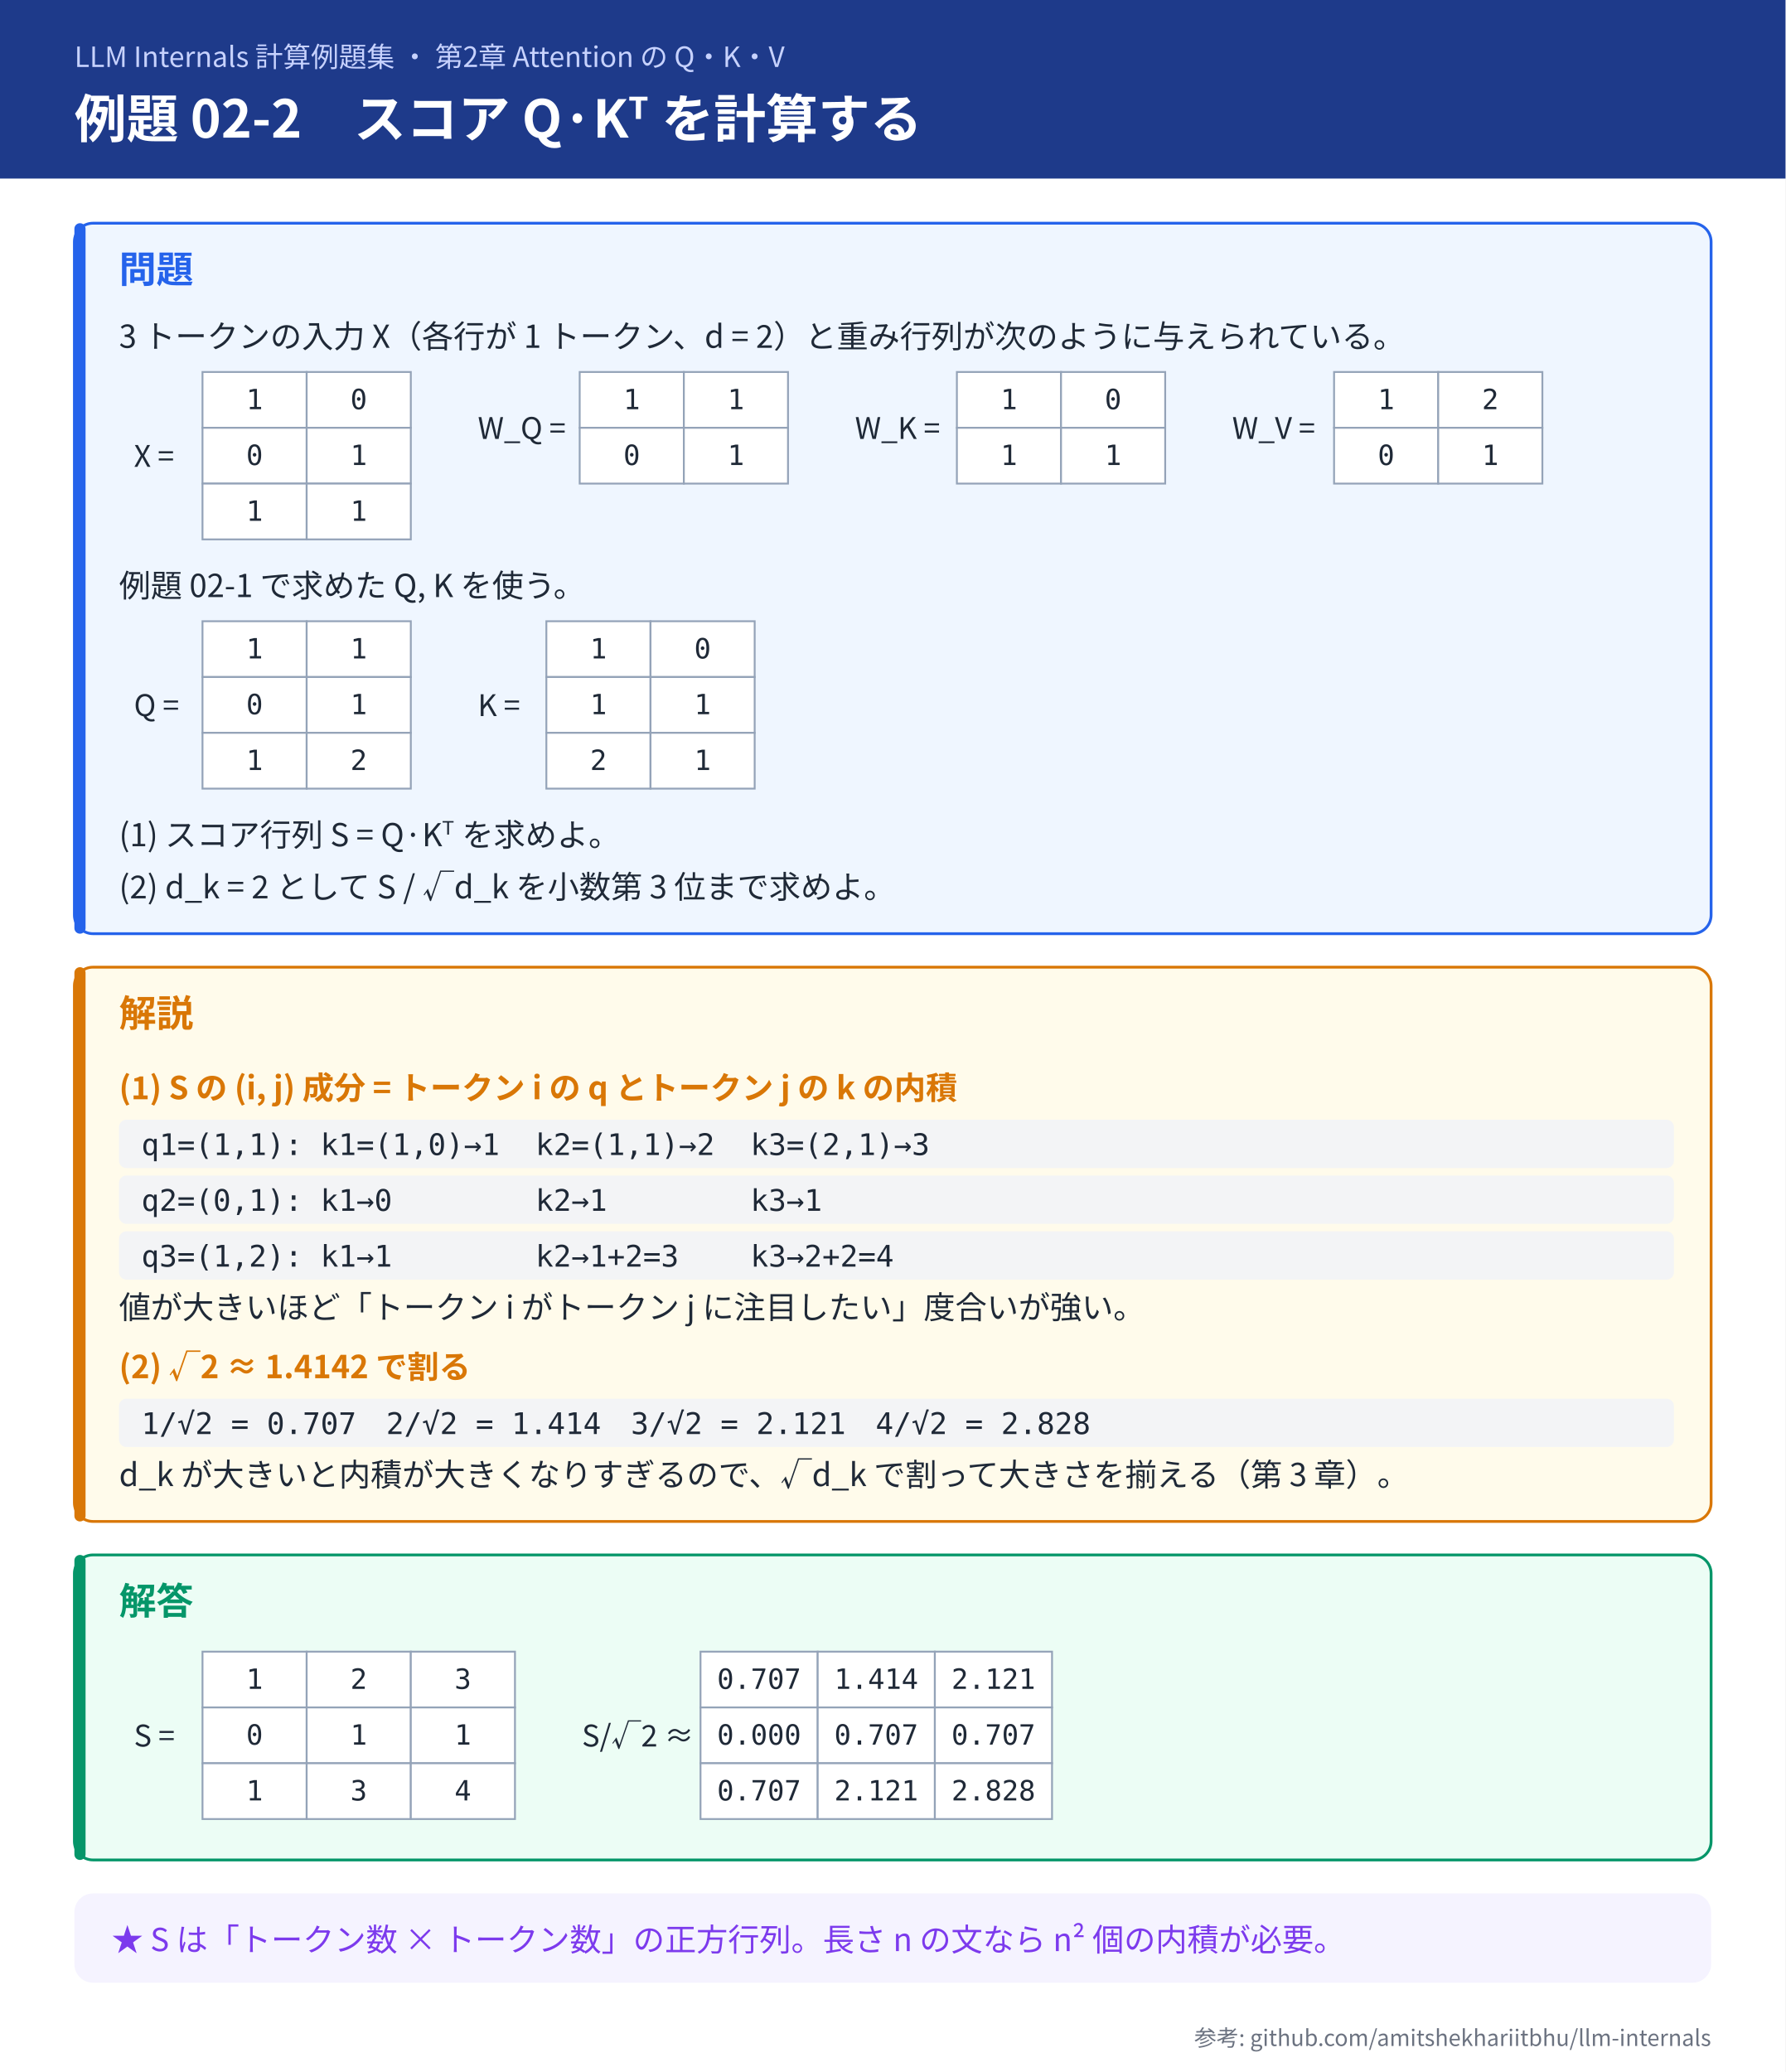
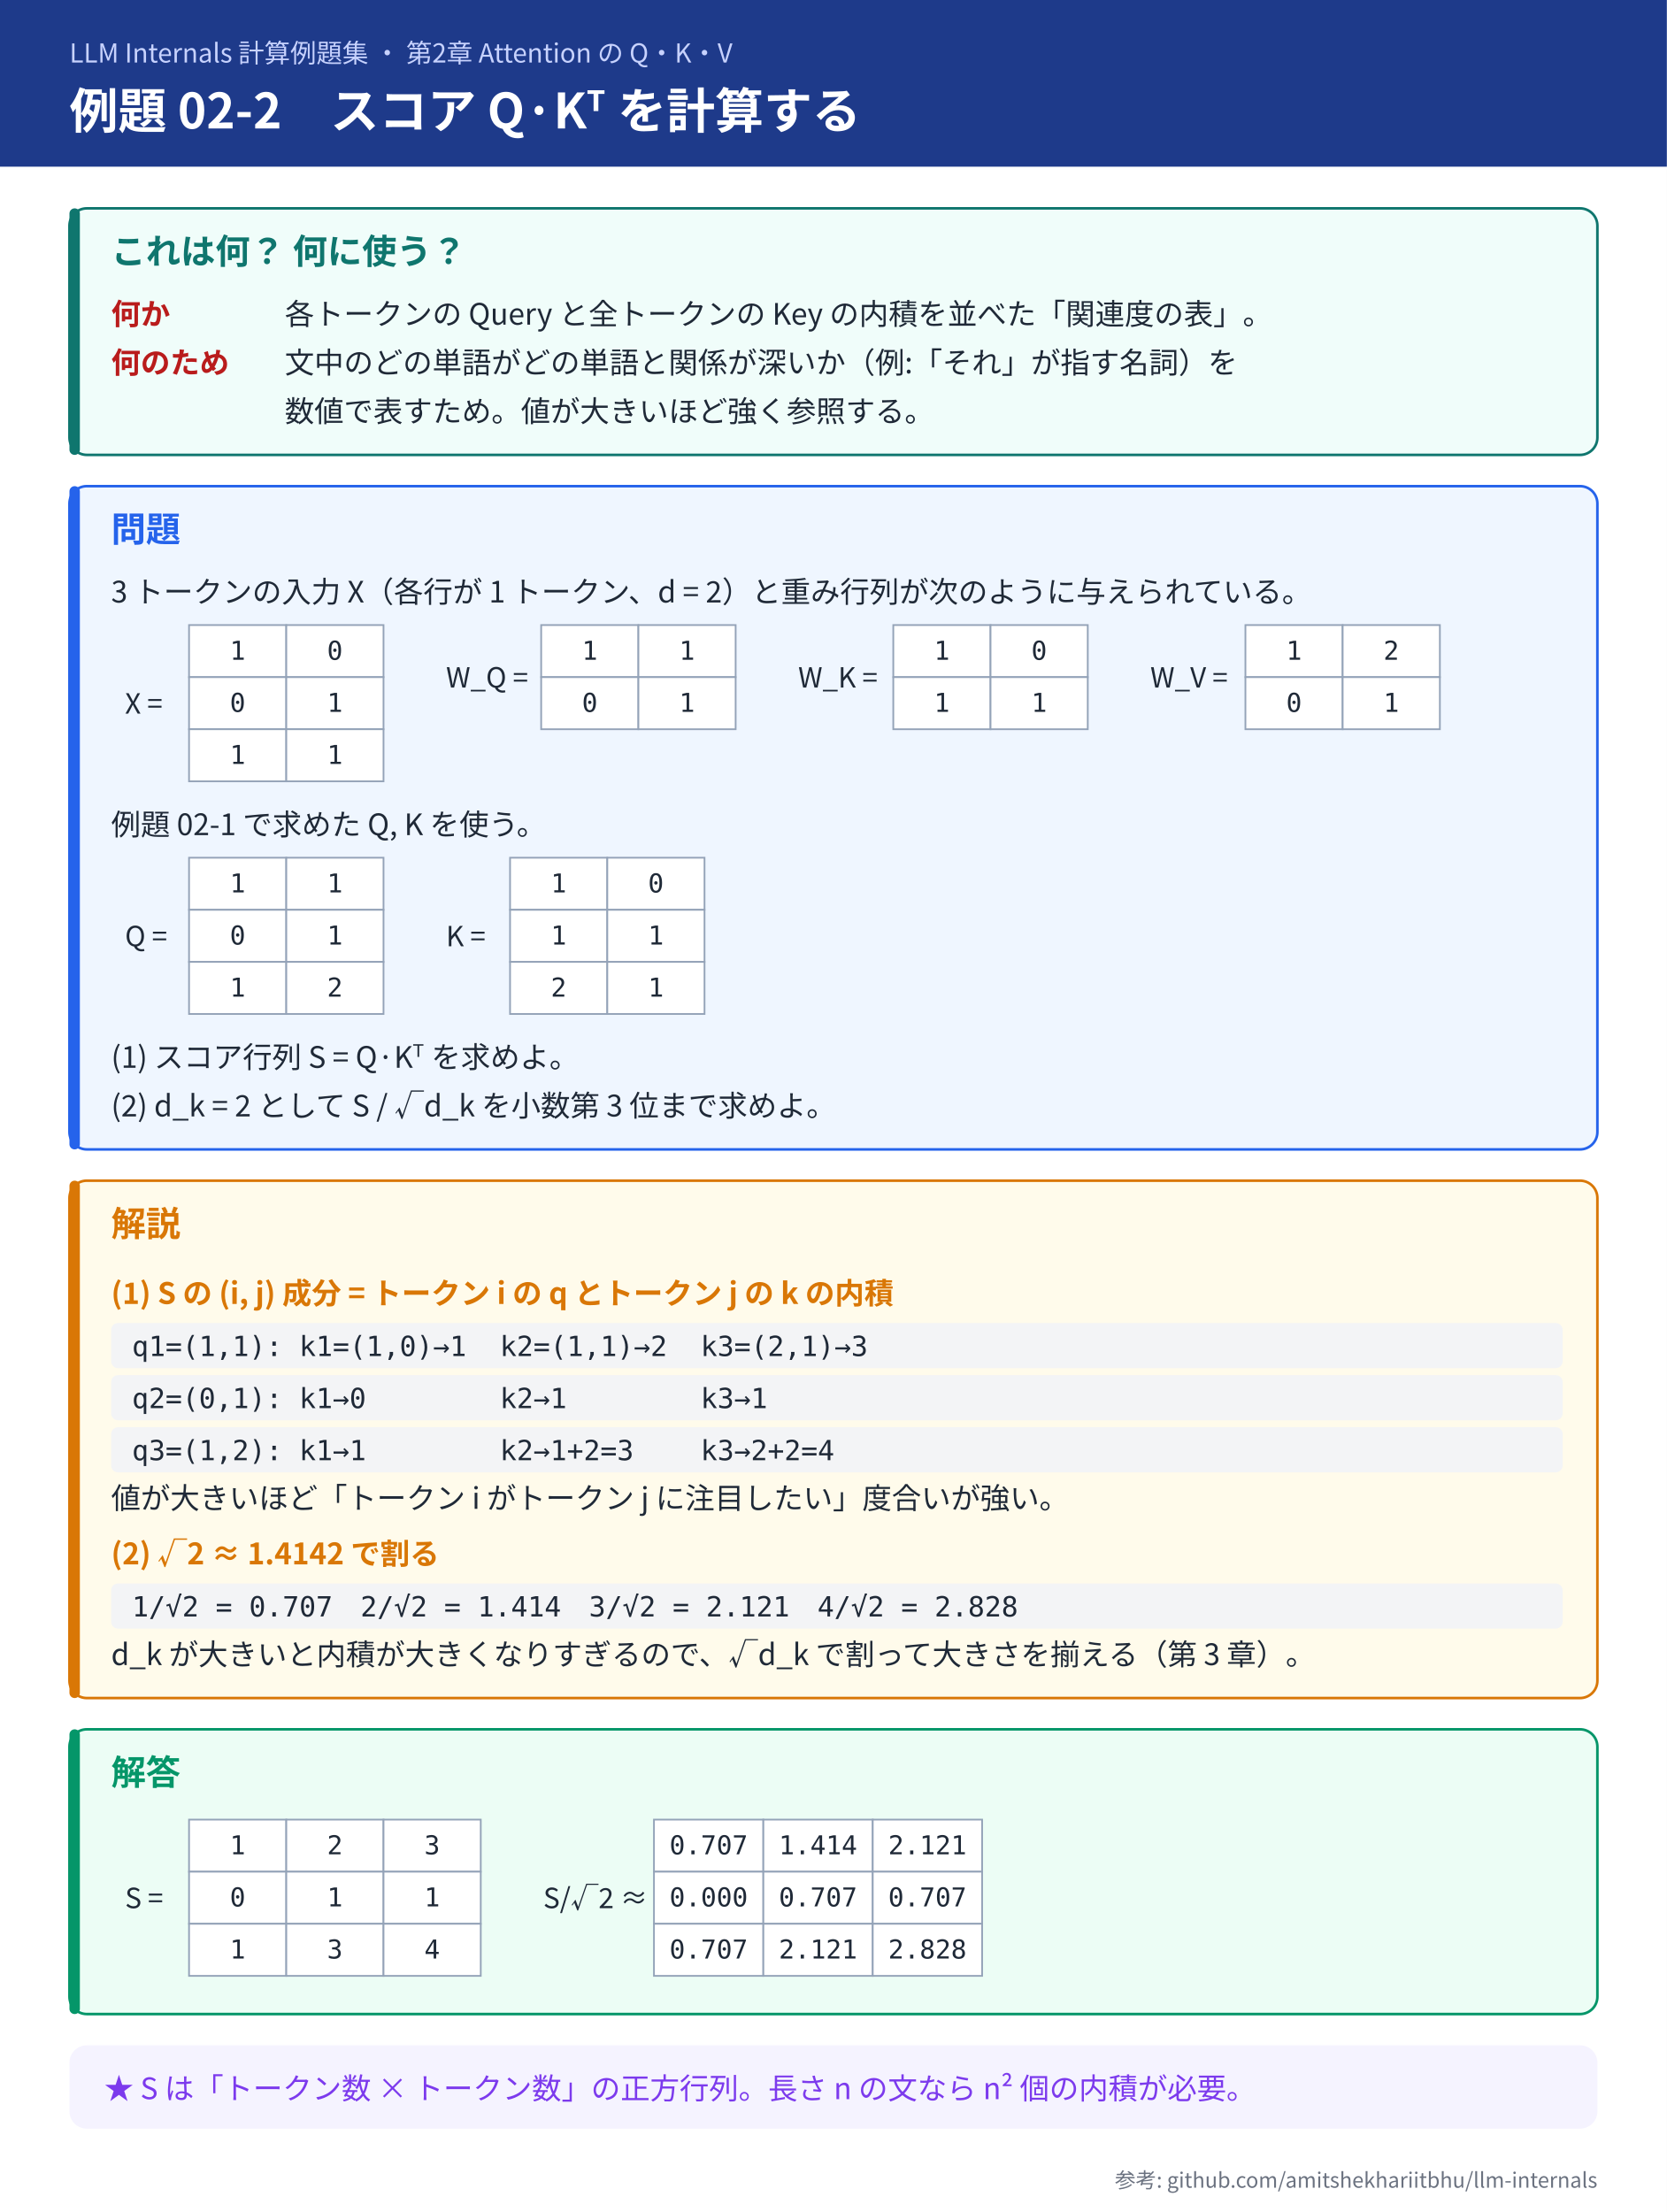
- <svg xmlns="http://www.w3.org/2000/svg" width="960" height="1114" viewBox="0 0 960 1114" font-family="'Noto Sans CJK JP','Noto Sans JP','Hiragino Sans','Yu Gothic','Meiryo','IPAGothic',sans-serif">
-   <rect width="960" height="1114" fill="#ffffff" />
+ <svg xmlns="http://www.w3.org/2000/svg" width="960" height="1274" viewBox="0 0 960 1274" font-family="'Noto Sans CJK JP','Noto Sans JP','Hiragino Sans','Yu Gothic','Meiryo','IPAGothic',sans-serif">
+   <rect width="960" height="1274" fill="#ffffff" />
  <rect x="0" y="0" width="960" height="96" fill="#1e3a8a" />
  <text x="40" y="36" font-size="15" fill="#c7d2fe">LLM Internals 計算例題集 ・ 第2章 Attention の Q・K・V</text>
  <text x="40" y="74" font-size="28" font-weight="700" fill="#ffffff">例題 02-2　スコア Q·Kᵀ を計算する</text>
-   <rect x="40" y="120" width="880" height="382" rx="10" fill="#eff6ff" stroke="#2563eb" stroke-width="1.5" />
-   <rect x="40" y="120" width="6" height="382" rx="3" fill="#2563eb" />
-   <text x="64" y="152" font-size="20" font-weight="700" fill="#2563eb">問題</text>
-   <text x="64" y="187" font-size="17" fill="#1f2937" xml:space="preserve">3 トークンの入力 X（各行が 1 トークン、d = 2）と重み行列が次のように与えられている。</text>
-   <text x="72" y="251.0" font-size="16" fill="#1f2937">X =</text>
-   <rect x="108.88" y="200" width="56" height="30" fill="#ffffff" stroke="#94a3b8" />
-   <text x="136.88" y="220" text-anchor="middle" font-family="'DejaVu Sans Mono','Menlo','Consolas','Noto Sans Mono CJK JP','IPAGothic',monospace" font-size="15" fill="#1f2937">1</text>
-   <rect x="164.88" y="200" width="56" height="30" fill="#ffffff" stroke="#94a3b8" />
-   <text x="192.88" y="220" text-anchor="middle" font-family="'DejaVu Sans Mono','Menlo','Consolas','Noto Sans Mono CJK JP','IPAGothic',monospace" font-size="15" fill="#1f2937">0</text>
-   <rect x="108.88" y="230" width="56" height="30" fill="#ffffff" stroke="#94a3b8" />
-   <text x="136.88" y="250" text-anchor="middle" font-family="'DejaVu Sans Mono','Menlo','Consolas','Noto Sans Mono CJK JP','IPAGothic',monospace" font-size="15" fill="#1f2937">0</text>
-   <rect x="164.88" y="230" width="56" height="30" fill="#ffffff" stroke="#94a3b8" />
-   <text x="192.88" y="250" text-anchor="middle" font-family="'DejaVu Sans Mono','Menlo','Consolas','Noto Sans Mono CJK JP','IPAGothic',monospace" font-size="15" fill="#1f2937">1</text>
-   <rect x="108.88" y="260" width="56" height="30" fill="#ffffff" stroke="#94a3b8" />
-   <text x="136.88" y="280" text-anchor="middle" font-family="'DejaVu Sans Mono','Menlo','Consolas','Noto Sans Mono CJK JP','IPAGothic',monospace" font-size="15" fill="#1f2937">1</text>
-   <rect x="164.88" y="260" width="56" height="30" fill="#ffffff" stroke="#94a3b8" />
-   <text x="192.88" y="280" text-anchor="middle" font-family="'DejaVu Sans Mono','Menlo','Consolas','Noto Sans Mono CJK JP','IPAGothic',monospace" font-size="15" fill="#1f2937">1</text>
-   <text x="256.88" y="236.0" font-size="16" fill="#1f2937">W_Q =</text>
-   <rect x="311.68" y="200" width="56" height="30" fill="#ffffff" stroke="#94a3b8" />
-   <text x="339.68" y="220" text-anchor="middle" font-family="'DejaVu Sans Mono','Menlo','Consolas','Noto Sans Mono CJK JP','IPAGothic',monospace" font-size="15" fill="#1f2937">1</text>
-   <rect x="367.68" y="200" width="56" height="30" fill="#ffffff" stroke="#94a3b8" />
-   <text x="395.68" y="220" text-anchor="middle" font-family="'DejaVu Sans Mono','Menlo','Consolas','Noto Sans Mono CJK JP','IPAGothic',monospace" font-size="15" fill="#1f2937">1</text>
-   <rect x="311.68" y="230" width="56" height="30" fill="#ffffff" stroke="#94a3b8" />
-   <text x="339.68" y="250" text-anchor="middle" font-family="'DejaVu Sans Mono','Menlo','Consolas','Noto Sans Mono CJK JP','IPAGothic',monospace" font-size="15" fill="#1f2937">0</text>
-   <rect x="367.68" y="230" width="56" height="30" fill="#ffffff" stroke="#94a3b8" />
-   <text x="395.68" y="250" text-anchor="middle" font-family="'DejaVu Sans Mono','Menlo','Consolas','Noto Sans Mono CJK JP','IPAGothic',monospace" font-size="15" fill="#1f2937">1</text>
-   <text x="459.68" y="236.0" font-size="16" fill="#1f2937">W_K =</text>
-   <rect x="514.48" y="200" width="56" height="30" fill="#ffffff" stroke="#94a3b8" />
-   <text x="542.48" y="220" text-anchor="middle" font-family="'DejaVu Sans Mono','Menlo','Consolas','Noto Sans Mono CJK JP','IPAGothic',monospace" font-size="15" fill="#1f2937">1</text>
-   <rect x="570.48" y="200" width="56" height="30" fill="#ffffff" stroke="#94a3b8" />
-   <text x="598.48" y="220" text-anchor="middle" font-family="'DejaVu Sans Mono','Menlo','Consolas','Noto Sans Mono CJK JP','IPAGothic',monospace" font-size="15" fill="#1f2937">0</text>
-   <rect x="514.48" y="230" width="56" height="30" fill="#ffffff" stroke="#94a3b8" />
-   <text x="542.48" y="250" text-anchor="middle" font-family="'DejaVu Sans Mono','Menlo','Consolas','Noto Sans Mono CJK JP','IPAGothic',monospace" font-size="15" fill="#1f2937">1</text>
-   <rect x="570.48" y="230" width="56" height="30" fill="#ffffff" stroke="#94a3b8" />
-   <text x="598.48" y="250" text-anchor="middle" font-family="'DejaVu Sans Mono','Menlo','Consolas','Noto Sans Mono CJK JP','IPAGothic',monospace" font-size="15" fill="#1f2937">1</text>
-   <text x="662.48" y="236.0" font-size="16" fill="#1f2937">W_V =</text>
-   <rect x="717.28" y="200" width="56" height="30" fill="#ffffff" stroke="#94a3b8" />
-   <text x="745.28" y="220" text-anchor="middle" font-family="'DejaVu Sans Mono','Menlo','Consolas','Noto Sans Mono CJK JP','IPAGothic',monospace" font-size="15" fill="#1f2937">1</text>
-   <rect x="773.28" y="200" width="56" height="30" fill="#ffffff" stroke="#94a3b8" />
-   <text x="801.28" y="220" text-anchor="middle" font-family="'DejaVu Sans Mono','Menlo','Consolas','Noto Sans Mono CJK JP','IPAGothic',monospace" font-size="15" fill="#1f2937">2</text>
-   <rect x="717.28" y="230" width="56" height="30" fill="#ffffff" stroke="#94a3b8" />
-   <text x="745.28" y="250" text-anchor="middle" font-family="'DejaVu Sans Mono','Menlo','Consolas','Noto Sans Mono CJK JP','IPAGothic',monospace" font-size="15" fill="#1f2937">0</text>
-   <rect x="773.28" y="230" width="56" height="30" fill="#ffffff" stroke="#94a3b8" />
-   <text x="801.28" y="250" text-anchor="middle" font-family="'DejaVu Sans Mono','Menlo','Consolas','Noto Sans Mono CJK JP','IPAGothic',monospace" font-size="15" fill="#1f2937">1</text>
-   <text x="64" y="321" font-size="17" fill="#1f2937" xml:space="preserve">例題 02-1 で求めた Q, K を使う。</text>
-   <text x="72" y="385.0" font-size="16" fill="#1f2937">Q =</text>
-   <rect x="108.88" y="334" width="56" height="30" fill="#ffffff" stroke="#94a3b8" />
-   <text x="136.88" y="354" text-anchor="middle" font-family="'DejaVu Sans Mono','Menlo','Consolas','Noto Sans Mono CJK JP','IPAGothic',monospace" font-size="15" fill="#1f2937">1</text>
-   <rect x="164.88" y="334" width="56" height="30" fill="#ffffff" stroke="#94a3b8" />
-   <text x="192.88" y="354" text-anchor="middle" font-family="'DejaVu Sans Mono','Menlo','Consolas','Noto Sans Mono CJK JP','IPAGothic',monospace" font-size="15" fill="#1f2937">1</text>
-   <rect x="108.88" y="364" width="56" height="30" fill="#ffffff" stroke="#94a3b8" />
-   <text x="136.88" y="384" text-anchor="middle" font-family="'DejaVu Sans Mono','Menlo','Consolas','Noto Sans Mono CJK JP','IPAGothic',monospace" font-size="15" fill="#1f2937">0</text>
-   <rect x="164.88" y="364" width="56" height="30" fill="#ffffff" stroke="#94a3b8" />
-   <text x="192.88" y="384" text-anchor="middle" font-family="'DejaVu Sans Mono','Menlo','Consolas','Noto Sans Mono CJK JP','IPAGothic',monospace" font-size="15" fill="#1f2937">1</text>
-   <rect x="108.88" y="394" width="56" height="30" fill="#ffffff" stroke="#94a3b8" />
-   <text x="136.88" y="414" text-anchor="middle" font-family="'DejaVu Sans Mono','Menlo','Consolas','Noto Sans Mono CJK JP','IPAGothic',monospace" font-size="15" fill="#1f2937">1</text>
-   <rect x="164.88" y="394" width="56" height="30" fill="#ffffff" stroke="#94a3b8" />
-   <text x="192.88" y="414" text-anchor="middle" font-family="'DejaVu Sans Mono','Menlo','Consolas','Noto Sans Mono CJK JP','IPAGothic',monospace" font-size="15" fill="#1f2937">2</text>
-   <text x="256.88" y="385.0" font-size="16" fill="#1f2937">K =</text>
-   <rect x="293.76" y="334" width="56" height="30" fill="#ffffff" stroke="#94a3b8" />
-   <text x="321.76" y="354" text-anchor="middle" font-family="'DejaVu Sans Mono','Menlo','Consolas','Noto Sans Mono CJK JP','IPAGothic',monospace" font-size="15" fill="#1f2937">1</text>
-   <rect x="349.76" y="334" width="56" height="30" fill="#ffffff" stroke="#94a3b8" />
-   <text x="377.76" y="354" text-anchor="middle" font-family="'DejaVu Sans Mono','Menlo','Consolas','Noto Sans Mono CJK JP','IPAGothic',monospace" font-size="15" fill="#1f2937">0</text>
-   <rect x="293.76" y="364" width="56" height="30" fill="#ffffff" stroke="#94a3b8" />
-   <text x="321.76" y="384" text-anchor="middle" font-family="'DejaVu Sans Mono','Menlo','Consolas','Noto Sans Mono CJK JP','IPAGothic',monospace" font-size="15" fill="#1f2937">1</text>
-   <rect x="349.76" y="364" width="56" height="30" fill="#ffffff" stroke="#94a3b8" />
-   <text x="377.76" y="384" text-anchor="middle" font-family="'DejaVu Sans Mono','Menlo','Consolas','Noto Sans Mono CJK JP','IPAGothic',monospace" font-size="15" fill="#1f2937">1</text>
-   <rect x="293.76" y="394" width="56" height="30" fill="#ffffff" stroke="#94a3b8" />
-   <text x="321.76" y="414" text-anchor="middle" font-family="'DejaVu Sans Mono','Menlo','Consolas','Noto Sans Mono CJK JP','IPAGothic',monospace" font-size="15" fill="#1f2937">2</text>
-   <rect x="349.76" y="394" width="56" height="30" fill="#ffffff" stroke="#94a3b8" />
-   <text x="377.76" y="414" text-anchor="middle" font-family="'DejaVu Sans Mono','Menlo','Consolas','Noto Sans Mono CJK JP','IPAGothic',monospace" font-size="15" fill="#1f2937">1</text>
-   <text x="64" y="455" font-size="17" fill="#1f2937" xml:space="preserve">(1) スコア行列 S = Q·Kᵀ を求めよ。</text>
-   <text x="64" y="483" font-size="17" fill="#1f2937" xml:space="preserve">(2) d_k = 2 として S / √d_k を小数第 3 位まで求めよ。</text>
-   <rect x="40" y="520" width="880" height="298" rx="10" fill="#fffbeb" stroke="#d97706" stroke-width="1.5" />
-   <rect x="40" y="520" width="6" height="298" rx="3" fill="#d97706" />
-   <text x="64" y="552" font-size="20" font-weight="700" fill="#d97706">解説</text>
-   <text x="64" y="591" font-size="17" font-weight="700" fill="#d97706">(1) S の (i, j) 成分 = トークン i の q とトークン j の k の内積</text>
-   <rect x="64" y="602" width="836" height="26" rx="4" fill="#f3f4f6" />
-   <text x="76" y="621" font-family="'DejaVu Sans Mono','Menlo','Consolas','Noto Sans Mono CJK JP','IPAGothic',monospace" font-size="16" fill="#1f2937" xml:space="preserve">q1=(1,1): k1=(1,0)→1  k2=(1,1)→2  k3=(2,1)→3</text>
-   <rect x="64" y="632" width="836" height="26" rx="4" fill="#f3f4f6" />
-   <text x="76" y="651" font-family="'DejaVu Sans Mono','Menlo','Consolas','Noto Sans Mono CJK JP','IPAGothic',monospace" font-size="16" fill="#1f2937" xml:space="preserve">q2=(0,1): k1→0        k2→1        k3→1</text>
-   <rect x="64" y="662" width="836" height="26" rx="4" fill="#f3f4f6" />
-   <text x="76" y="681" font-family="'DejaVu Sans Mono','Menlo','Consolas','Noto Sans Mono CJK JP','IPAGothic',monospace" font-size="16" fill="#1f2937" xml:space="preserve">q3=(1,2): k1→1        k2→1+2=3    k3→2+2=4</text>
-   <text x="64" y="709" font-size="17" fill="#1f2937" xml:space="preserve">値が大きいほど「トークン i がトークン j に注目したい」度合いが強い。</text>
-   <text x="64" y="741" font-size="17" font-weight="700" fill="#d97706">(2) √2 ≈ 1.4142 で割る</text>
-   <rect x="64" y="752" width="836" height="26" rx="4" fill="#f3f4f6" />
-   <text x="76" y="771" font-family="'DejaVu Sans Mono','Menlo','Consolas','Noto Sans Mono CJK JP','IPAGothic',monospace" font-size="16" fill="#1f2937" xml:space="preserve">1/√2 = 0.707　2/√2 = 1.414　3/√2 = 2.121　4/√2 = 2.828</text>
-   <text x="64" y="799" font-size="17" fill="#1f2937" xml:space="preserve">d_k が大きいと内積が大きくなりすぎるので、√d_k で割って大きさを揃える（第 3 章）。</text>
-   <rect x="40" y="836" width="880" height="164" rx="10" fill="#ecfdf5" stroke="#059669" stroke-width="1.5" />
-   <rect x="40" y="836" width="6" height="164" rx="3" fill="#059669" />
-   <text x="64" y="868" font-size="20" font-weight="700" fill="#059669">解答</text>
-   <text x="72" y="939.0" font-size="16" fill="#1f2937">S =</text>
-   <rect x="108.88" y="888" width="56" height="30" fill="#ffffff" stroke="#94a3b8" />
-   <text x="136.88" y="908" text-anchor="middle" font-family="'DejaVu Sans Mono','Menlo','Consolas','Noto Sans Mono CJK JP','IPAGothic',monospace" font-size="15" fill="#1f2937">1</text>
-   <rect x="164.88" y="888" width="56" height="30" fill="#ffffff" stroke="#94a3b8" />
-   <text x="192.88" y="908" text-anchor="middle" font-family="'DejaVu Sans Mono','Menlo','Consolas','Noto Sans Mono CJK JP','IPAGothic',monospace" font-size="15" fill="#1f2937">2</text>
-   <rect x="220.88" y="888" width="56" height="30" fill="#ffffff" stroke="#94a3b8" />
-   <text x="248.88" y="908" text-anchor="middle" font-family="'DejaVu Sans Mono','Menlo','Consolas','Noto Sans Mono CJK JP','IPAGothic',monospace" font-size="15" fill="#1f2937">3</text>
-   <rect x="108.88" y="918" width="56" height="30" fill="#ffffff" stroke="#94a3b8" />
-   <text x="136.88" y="938" text-anchor="middle" font-family="'DejaVu Sans Mono','Menlo','Consolas','Noto Sans Mono CJK JP','IPAGothic',monospace" font-size="15" fill="#1f2937">0</text>
-   <rect x="164.88" y="918" width="56" height="30" fill="#ffffff" stroke="#94a3b8" />
-   <text x="192.88" y="938" text-anchor="middle" font-family="'DejaVu Sans Mono','Menlo','Consolas','Noto Sans Mono CJK JP','IPAGothic',monospace" font-size="15" fill="#1f2937">1</text>
-   <rect x="220.88" y="918" width="56" height="30" fill="#ffffff" stroke="#94a3b8" />
-   <text x="248.88" y="938" text-anchor="middle" font-family="'DejaVu Sans Mono','Menlo','Consolas','Noto Sans Mono CJK JP','IPAGothic',monospace" font-size="15" fill="#1f2937">1</text>
-   <rect x="108.88" y="948" width="56" height="30" fill="#ffffff" stroke="#94a3b8" />
-   <text x="136.88" y="968" text-anchor="middle" font-family="'DejaVu Sans Mono','Menlo','Consolas','Noto Sans Mono CJK JP','IPAGothic',monospace" font-size="15" fill="#1f2937">1</text>
-   <rect x="164.88" y="948" width="56" height="30" fill="#ffffff" stroke="#94a3b8" />
-   <text x="192.88" y="968" text-anchor="middle" font-family="'DejaVu Sans Mono','Menlo','Consolas','Noto Sans Mono CJK JP','IPAGothic',monospace" font-size="15" fill="#1f2937">3</text>
-   <rect x="220.88" y="948" width="56" height="30" fill="#ffffff" stroke="#94a3b8" />
-   <text x="248.88" y="968" text-anchor="middle" font-family="'DejaVu Sans Mono','Menlo','Consolas','Noto Sans Mono CJK JP','IPAGothic',monospace" font-size="15" fill="#1f2937">4</text>
-   <text x="312.88" y="939.0" font-size="16" fill="#1f2937">S/√2 ≈</text>
-   <rect x="376.64" y="888" width="63.0" height="30" fill="#ffffff" stroke="#94a3b8" />
-   <text x="408.14" y="908" text-anchor="middle" font-family="'DejaVu Sans Mono','Menlo','Consolas','Noto Sans Mono CJK JP','IPAGothic',monospace" font-size="15" fill="#1f2937">0.707</text>
-   <rect x="439.64" y="888" width="63.0" height="30" fill="#ffffff" stroke="#94a3b8" />
-   <text x="471.14" y="908" text-anchor="middle" font-family="'DejaVu Sans Mono','Menlo','Consolas','Noto Sans Mono CJK JP','IPAGothic',monospace" font-size="15" fill="#1f2937">1.414</text>
-   <rect x="502.64" y="888" width="63.0" height="30" fill="#ffffff" stroke="#94a3b8" />
-   <text x="534.14" y="908" text-anchor="middle" font-family="'DejaVu Sans Mono','Menlo','Consolas','Noto Sans Mono CJK JP','IPAGothic',monospace" font-size="15" fill="#1f2937">2.121</text>
-   <rect x="376.64" y="918" width="63.0" height="30" fill="#ffffff" stroke="#94a3b8" />
-   <text x="408.14" y="938" text-anchor="middle" font-family="'DejaVu Sans Mono','Menlo','Consolas','Noto Sans Mono CJK JP','IPAGothic',monospace" font-size="15" fill="#1f2937">0.000</text>
-   <rect x="439.64" y="918" width="63.0" height="30" fill="#ffffff" stroke="#94a3b8" />
-   <text x="471.14" y="938" text-anchor="middle" font-family="'DejaVu Sans Mono','Menlo','Consolas','Noto Sans Mono CJK JP','IPAGothic',monospace" font-size="15" fill="#1f2937">0.707</text>
-   <rect x="502.64" y="918" width="63.0" height="30" fill="#ffffff" stroke="#94a3b8" />
-   <text x="534.14" y="938" text-anchor="middle" font-family="'DejaVu Sans Mono','Menlo','Consolas','Noto Sans Mono CJK JP','IPAGothic',monospace" font-size="15" fill="#1f2937">0.707</text>
-   <rect x="376.64" y="948" width="63.0" height="30" fill="#ffffff" stroke="#94a3b8" />
-   <text x="408.14" y="968" text-anchor="middle" font-family="'DejaVu Sans Mono','Menlo','Consolas','Noto Sans Mono CJK JP','IPAGothic',monospace" font-size="15" fill="#1f2937">0.707</text>
-   <rect x="439.64" y="948" width="63.0" height="30" fill="#ffffff" stroke="#94a3b8" />
-   <text x="471.14" y="968" text-anchor="middle" font-family="'DejaVu Sans Mono','Menlo','Consolas','Noto Sans Mono CJK JP','IPAGothic',monospace" font-size="15" fill="#1f2937">2.121</text>
-   <rect x="502.64" y="948" width="63.0" height="30" fill="#ffffff" stroke="#94a3b8" />
-   <text x="534.14" y="968" text-anchor="middle" font-family="'DejaVu Sans Mono','Menlo','Consolas','Noto Sans Mono CJK JP','IPAGothic',monospace" font-size="15" fill="#1f2937">2.828</text>
-   <rect x="40" y="1018" width="880" height="48" rx="10" fill="#f5f3ff" />
-   <text x="60" y="1049" font-size="17" fill="#7c3aed" xml:space="preserve">★ S は「トークン数 × トークン数」の正方行列。長さ n の文なら n² 個の内積が必要。</text>
-   <text x="920" y="1100" font-size="12" text-anchor="end" fill="#6b7280">参考: github.com/amitshekhariitbhu/llm-internals</text>
+   <rect x="40" y="120" width="880" height="142" rx="10" fill="#f0fdfa" stroke="#0f766e" stroke-width="1.5" />
+   <rect x="40" y="120" width="6" height="142" rx="3" fill="#0f766e" />
+   <text x="64" y="152" font-size="20" font-weight="700" fill="#0f766e">これは何？ 何に使う？</text>
+   <text x="64" y="187" font-size="17" font-weight="700" fill="#b91c1c">何か</text>
+   <text x="164" y="187" font-size="17" fill="#1f2937" xml:space="preserve">各トークンの Query と全トークンの Key の内積を並べた「関連度の表」。</text>
+   <text x="64" y="215" font-size="17" font-weight="700" fill="#b91c1c">何のため</text>
+   <text x="164" y="215" font-size="17" fill="#1f2937" xml:space="preserve">文中のどの単語がどの単語と関係が深いか（例:「それ」が指す名詞）を</text>
+   <text x="164" y="243" font-size="17" fill="#1f2937" xml:space="preserve">数値で表すため。値が大きいほど強く参照する。</text>
+   <rect x="40" y="280" width="880" height="382" rx="10" fill="#eff6ff" stroke="#2563eb" stroke-width="1.5" />
+   <rect x="40" y="280" width="6" height="382" rx="3" fill="#2563eb" />
+   <text x="64" y="312" font-size="20" font-weight="700" fill="#2563eb">問題</text>
+   <text x="64" y="347" font-size="17" fill="#1f2937" xml:space="preserve">3 トークンの入力 X（各行が 1 トークン、d = 2）と重み行列が次のように与えられている。</text>
+   <text x="72" y="411.0" font-size="16" fill="#1f2937">X =</text>
+   <rect x="108.88" y="360" width="56" height="30" fill="#ffffff" stroke="#94a3b8" />
+   <text x="136.88" y="380" text-anchor="middle" font-family="'DejaVu Sans Mono','Menlo','Consolas','Noto Sans Mono CJK JP','IPAGothic',monospace" font-size="15" fill="#1f2937">1</text>
+   <rect x="164.88" y="360" width="56" height="30" fill="#ffffff" stroke="#94a3b8" />
+   <text x="192.88" y="380" text-anchor="middle" font-family="'DejaVu Sans Mono','Menlo','Consolas','Noto Sans Mono CJK JP','IPAGothic',monospace" font-size="15" fill="#1f2937">0</text>
+   <rect x="108.88" y="390" width="56" height="30" fill="#ffffff" stroke="#94a3b8" />
+   <text x="136.88" y="410" text-anchor="middle" font-family="'DejaVu Sans Mono','Menlo','Consolas','Noto Sans Mono CJK JP','IPAGothic',monospace" font-size="15" fill="#1f2937">0</text>
+   <rect x="164.88" y="390" width="56" height="30" fill="#ffffff" stroke="#94a3b8" />
+   <text x="192.88" y="410" text-anchor="middle" font-family="'DejaVu Sans Mono','Menlo','Consolas','Noto Sans Mono CJK JP','IPAGothic',monospace" font-size="15" fill="#1f2937">1</text>
+   <rect x="108.88" y="420" width="56" height="30" fill="#ffffff" stroke="#94a3b8" />
+   <text x="136.88" y="440" text-anchor="middle" font-family="'DejaVu Sans Mono','Menlo','Consolas','Noto Sans Mono CJK JP','IPAGothic',monospace" font-size="15" fill="#1f2937">1</text>
+   <rect x="164.88" y="420" width="56" height="30" fill="#ffffff" stroke="#94a3b8" />
+   <text x="192.88" y="440" text-anchor="middle" font-family="'DejaVu Sans Mono','Menlo','Consolas','Noto Sans Mono CJK JP','IPAGothic',monospace" font-size="15" fill="#1f2937">1</text>
+   <text x="256.88" y="396.0" font-size="16" fill="#1f2937">W_Q =</text>
+   <rect x="311.68" y="360" width="56" height="30" fill="#ffffff" stroke="#94a3b8" />
+   <text x="339.68" y="380" text-anchor="middle" font-family="'DejaVu Sans Mono','Menlo','Consolas','Noto Sans Mono CJK JP','IPAGothic',monospace" font-size="15" fill="#1f2937">1</text>
+   <rect x="367.68" y="360" width="56" height="30" fill="#ffffff" stroke="#94a3b8" />
+   <text x="395.68" y="380" text-anchor="middle" font-family="'DejaVu Sans Mono','Menlo','Consolas','Noto Sans Mono CJK JP','IPAGothic',monospace" font-size="15" fill="#1f2937">1</text>
+   <rect x="311.68" y="390" width="56" height="30" fill="#ffffff" stroke="#94a3b8" />
+   <text x="339.68" y="410" text-anchor="middle" font-family="'DejaVu Sans Mono','Menlo','Consolas','Noto Sans Mono CJK JP','IPAGothic',monospace" font-size="15" fill="#1f2937">0</text>
+   <rect x="367.68" y="390" width="56" height="30" fill="#ffffff" stroke="#94a3b8" />
+   <text x="395.68" y="410" text-anchor="middle" font-family="'DejaVu Sans Mono','Menlo','Consolas','Noto Sans Mono CJK JP','IPAGothic',monospace" font-size="15" fill="#1f2937">1</text>
+   <text x="459.68" y="396.0" font-size="16" fill="#1f2937">W_K =</text>
+   <rect x="514.48" y="360" width="56" height="30" fill="#ffffff" stroke="#94a3b8" />
+   <text x="542.48" y="380" text-anchor="middle" font-family="'DejaVu Sans Mono','Menlo','Consolas','Noto Sans Mono CJK JP','IPAGothic',monospace" font-size="15" fill="#1f2937">1</text>
+   <rect x="570.48" y="360" width="56" height="30" fill="#ffffff" stroke="#94a3b8" />
+   <text x="598.48" y="380" text-anchor="middle" font-family="'DejaVu Sans Mono','Menlo','Consolas','Noto Sans Mono CJK JP','IPAGothic',monospace" font-size="15" fill="#1f2937">0</text>
+   <rect x="514.48" y="390" width="56" height="30" fill="#ffffff" stroke="#94a3b8" />
+   <text x="542.48" y="410" text-anchor="middle" font-family="'DejaVu Sans Mono','Menlo','Consolas','Noto Sans Mono CJK JP','IPAGothic',monospace" font-size="15" fill="#1f2937">1</text>
+   <rect x="570.48" y="390" width="56" height="30" fill="#ffffff" stroke="#94a3b8" />
+   <text x="598.48" y="410" text-anchor="middle" font-family="'DejaVu Sans Mono','Menlo','Consolas','Noto Sans Mono CJK JP','IPAGothic',monospace" font-size="15" fill="#1f2937">1</text>
+   <text x="662.48" y="396.0" font-size="16" fill="#1f2937">W_V =</text>
+   <rect x="717.28" y="360" width="56" height="30" fill="#ffffff" stroke="#94a3b8" />
+   <text x="745.28" y="380" text-anchor="middle" font-family="'DejaVu Sans Mono','Menlo','Consolas','Noto Sans Mono CJK JP','IPAGothic',monospace" font-size="15" fill="#1f2937">1</text>
+   <rect x="773.28" y="360" width="56" height="30" fill="#ffffff" stroke="#94a3b8" />
+   <text x="801.28" y="380" text-anchor="middle" font-family="'DejaVu Sans Mono','Menlo','Consolas','Noto Sans Mono CJK JP','IPAGothic',monospace" font-size="15" fill="#1f2937">2</text>
+   <rect x="717.28" y="390" width="56" height="30" fill="#ffffff" stroke="#94a3b8" />
+   <text x="745.28" y="410" text-anchor="middle" font-family="'DejaVu Sans Mono','Menlo','Consolas','Noto Sans Mono CJK JP','IPAGothic',monospace" font-size="15" fill="#1f2937">0</text>
+   <rect x="773.28" y="390" width="56" height="30" fill="#ffffff" stroke="#94a3b8" />
+   <text x="801.28" y="410" text-anchor="middle" font-family="'DejaVu Sans Mono','Menlo','Consolas','Noto Sans Mono CJK JP','IPAGothic',monospace" font-size="15" fill="#1f2937">1</text>
+   <text x="64" y="481" font-size="17" fill="#1f2937" xml:space="preserve">例題 02-1 で求めた Q, K を使う。</text>
+   <text x="72" y="545.0" font-size="16" fill="#1f2937">Q =</text>
+   <rect x="108.88" y="494" width="56" height="30" fill="#ffffff" stroke="#94a3b8" />
+   <text x="136.88" y="514" text-anchor="middle" font-family="'DejaVu Sans Mono','Menlo','Consolas','Noto Sans Mono CJK JP','IPAGothic',monospace" font-size="15" fill="#1f2937">1</text>
+   <rect x="164.88" y="494" width="56" height="30" fill="#ffffff" stroke="#94a3b8" />
+   <text x="192.88" y="514" text-anchor="middle" font-family="'DejaVu Sans Mono','Menlo','Consolas','Noto Sans Mono CJK JP','IPAGothic',monospace" font-size="15" fill="#1f2937">1</text>
+   <rect x="108.88" y="524" width="56" height="30" fill="#ffffff" stroke="#94a3b8" />
+   <text x="136.88" y="544" text-anchor="middle" font-family="'DejaVu Sans Mono','Menlo','Consolas','Noto Sans Mono CJK JP','IPAGothic',monospace" font-size="15" fill="#1f2937">0</text>
+   <rect x="164.88" y="524" width="56" height="30" fill="#ffffff" stroke="#94a3b8" />
+   <text x="192.88" y="544" text-anchor="middle" font-family="'DejaVu Sans Mono','Menlo','Consolas','Noto Sans Mono CJK JP','IPAGothic',monospace" font-size="15" fill="#1f2937">1</text>
+   <rect x="108.88" y="554" width="56" height="30" fill="#ffffff" stroke="#94a3b8" />
+   <text x="136.88" y="574" text-anchor="middle" font-family="'DejaVu Sans Mono','Menlo','Consolas','Noto Sans Mono CJK JP','IPAGothic',monospace" font-size="15" fill="#1f2937">1</text>
+   <rect x="164.88" y="554" width="56" height="30" fill="#ffffff" stroke="#94a3b8" />
+   <text x="192.88" y="574" text-anchor="middle" font-family="'DejaVu Sans Mono','Menlo','Consolas','Noto Sans Mono CJK JP','IPAGothic',monospace" font-size="15" fill="#1f2937">2</text>
+   <text x="256.88" y="545.0" font-size="16" fill="#1f2937">K =</text>
+   <rect x="293.76" y="494" width="56" height="30" fill="#ffffff" stroke="#94a3b8" />
+   <text x="321.76" y="514" text-anchor="middle" font-family="'DejaVu Sans Mono','Menlo','Consolas','Noto Sans Mono CJK JP','IPAGothic',monospace" font-size="15" fill="#1f2937">1</text>
+   <rect x="349.76" y="494" width="56" height="30" fill="#ffffff" stroke="#94a3b8" />
+   <text x="377.76" y="514" text-anchor="middle" font-family="'DejaVu Sans Mono','Menlo','Consolas','Noto Sans Mono CJK JP','IPAGothic',monospace" font-size="15" fill="#1f2937">0</text>
+   <rect x="293.76" y="524" width="56" height="30" fill="#ffffff" stroke="#94a3b8" />
+   <text x="321.76" y="544" text-anchor="middle" font-family="'DejaVu Sans Mono','Menlo','Consolas','Noto Sans Mono CJK JP','IPAGothic',monospace" font-size="15" fill="#1f2937">1</text>
+   <rect x="349.76" y="524" width="56" height="30" fill="#ffffff" stroke="#94a3b8" />
+   <text x="377.76" y="544" text-anchor="middle" font-family="'DejaVu Sans Mono','Menlo','Consolas','Noto Sans Mono CJK JP','IPAGothic',monospace" font-size="15" fill="#1f2937">1</text>
+   <rect x="293.76" y="554" width="56" height="30" fill="#ffffff" stroke="#94a3b8" />
+   <text x="321.76" y="574" text-anchor="middle" font-family="'DejaVu Sans Mono','Menlo','Consolas','Noto Sans Mono CJK JP','IPAGothic',monospace" font-size="15" fill="#1f2937">2</text>
+   <rect x="349.76" y="554" width="56" height="30" fill="#ffffff" stroke="#94a3b8" />
+   <text x="377.76" y="574" text-anchor="middle" font-family="'DejaVu Sans Mono','Menlo','Consolas','Noto Sans Mono CJK JP','IPAGothic',monospace" font-size="15" fill="#1f2937">1</text>
+   <text x="64" y="615" font-size="17" fill="#1f2937" xml:space="preserve">(1) スコア行列 S = Q·Kᵀ を求めよ。</text>
+   <text x="64" y="643" font-size="17" fill="#1f2937" xml:space="preserve">(2) d_k = 2 として S / √d_k を小数第 3 位まで求めよ。</text>
+   <rect x="40" y="680" width="880" height="298" rx="10" fill="#fffbeb" stroke="#d97706" stroke-width="1.5" />
+   <rect x="40" y="680" width="6" height="298" rx="3" fill="#d97706" />
+   <text x="64" y="712" font-size="20" font-weight="700" fill="#d97706">解説</text>
+   <text x="64" y="751" font-size="17" font-weight="700" fill="#d97706">(1) S の (i, j) 成分 = トークン i の q とトークン j の k の内積</text>
+   <rect x="64" y="762" width="836" height="26" rx="4" fill="#f3f4f6" />
+   <text x="76" y="781" font-family="'DejaVu Sans Mono','Menlo','Consolas','Noto Sans Mono CJK JP','IPAGothic',monospace" font-size="16" fill="#1f2937" xml:space="preserve">q1=(1,1): k1=(1,0)→1  k2=(1,1)→2  k3=(2,1)→3</text>
+   <rect x="64" y="792" width="836" height="26" rx="4" fill="#f3f4f6" />
+   <text x="76" y="811" font-family="'DejaVu Sans Mono','Menlo','Consolas','Noto Sans Mono CJK JP','IPAGothic',monospace" font-size="16" fill="#1f2937" xml:space="preserve">q2=(0,1): k1→0        k2→1        k3→1</text>
+   <rect x="64" y="822" width="836" height="26" rx="4" fill="#f3f4f6" />
+   <text x="76" y="841" font-family="'DejaVu Sans Mono','Menlo','Consolas','Noto Sans Mono CJK JP','IPAGothic',monospace" font-size="16" fill="#1f2937" xml:space="preserve">q3=(1,2): k1→1        k2→1+2=3    k3→2+2=4</text>
+   <text x="64" y="869" font-size="17" fill="#1f2937" xml:space="preserve">値が大きいほど「トークン i がトークン j に注目したい」度合いが強い。</text>
+   <text x="64" y="901" font-size="17" font-weight="700" fill="#d97706">(2) √2 ≈ 1.4142 で割る</text>
+   <rect x="64" y="912" width="836" height="26" rx="4" fill="#f3f4f6" />
+   <text x="76" y="931" font-family="'DejaVu Sans Mono','Menlo','Consolas','Noto Sans Mono CJK JP','IPAGothic',monospace" font-size="16" fill="#1f2937" xml:space="preserve">1/√2 = 0.707　2/√2 = 1.414　3/√2 = 2.121　4/√2 = 2.828</text>
+   <text x="64" y="959" font-size="17" fill="#1f2937" xml:space="preserve">d_k が大きいと内積が大きくなりすぎるので、√d_k で割って大きさを揃える（第 3 章）。</text>
+   <rect x="40" y="996" width="880" height="164" rx="10" fill="#ecfdf5" stroke="#059669" stroke-width="1.5" />
+   <rect x="40" y="996" width="6" height="164" rx="3" fill="#059669" />
+   <text x="64" y="1028" font-size="20" font-weight="700" fill="#059669">解答</text>
+   <text x="72" y="1099.0" font-size="16" fill="#1f2937">S =</text>
+   <rect x="108.88" y="1048" width="56" height="30" fill="#ffffff" stroke="#94a3b8" />
+   <text x="136.88" y="1068" text-anchor="middle" font-family="'DejaVu Sans Mono','Menlo','Consolas','Noto Sans Mono CJK JP','IPAGothic',monospace" font-size="15" fill="#1f2937">1</text>
+   <rect x="164.88" y="1048" width="56" height="30" fill="#ffffff" stroke="#94a3b8" />
+   <text x="192.88" y="1068" text-anchor="middle" font-family="'DejaVu Sans Mono','Menlo','Consolas','Noto Sans Mono CJK JP','IPAGothic',monospace" font-size="15" fill="#1f2937">2</text>
+   <rect x="220.88" y="1048" width="56" height="30" fill="#ffffff" stroke="#94a3b8" />
+   <text x="248.88" y="1068" text-anchor="middle" font-family="'DejaVu Sans Mono','Menlo','Consolas','Noto Sans Mono CJK JP','IPAGothic',monospace" font-size="15" fill="#1f2937">3</text>
+   <rect x="108.88" y="1078" width="56" height="30" fill="#ffffff" stroke="#94a3b8" />
+   <text x="136.88" y="1098" text-anchor="middle" font-family="'DejaVu Sans Mono','Menlo','Consolas','Noto Sans Mono CJK JP','IPAGothic',monospace" font-size="15" fill="#1f2937">0</text>
+   <rect x="164.88" y="1078" width="56" height="30" fill="#ffffff" stroke="#94a3b8" />
+   <text x="192.88" y="1098" text-anchor="middle" font-family="'DejaVu Sans Mono','Menlo','Consolas','Noto Sans Mono CJK JP','IPAGothic',monospace" font-size="15" fill="#1f2937">1</text>
+   <rect x="220.88" y="1078" width="56" height="30" fill="#ffffff" stroke="#94a3b8" />
+   <text x="248.88" y="1098" text-anchor="middle" font-family="'DejaVu Sans Mono','Menlo','Consolas','Noto Sans Mono CJK JP','IPAGothic',monospace" font-size="15" fill="#1f2937">1</text>
+   <rect x="108.88" y="1108" width="56" height="30" fill="#ffffff" stroke="#94a3b8" />
+   <text x="136.88" y="1128" text-anchor="middle" font-family="'DejaVu Sans Mono','Menlo','Consolas','Noto Sans Mono CJK JP','IPAGothic',monospace" font-size="15" fill="#1f2937">1</text>
+   <rect x="164.88" y="1108" width="56" height="30" fill="#ffffff" stroke="#94a3b8" />
+   <text x="192.88" y="1128" text-anchor="middle" font-family="'DejaVu Sans Mono','Menlo','Consolas','Noto Sans Mono CJK JP','IPAGothic',monospace" font-size="15" fill="#1f2937">3</text>
+   <rect x="220.88" y="1108" width="56" height="30" fill="#ffffff" stroke="#94a3b8" />
+   <text x="248.88" y="1128" text-anchor="middle" font-family="'DejaVu Sans Mono','Menlo','Consolas','Noto Sans Mono CJK JP','IPAGothic',monospace" font-size="15" fill="#1f2937">4</text>
+   <text x="312.88" y="1099.0" font-size="16" fill="#1f2937">S/√2 ≈</text>
+   <rect x="376.64" y="1048" width="63.0" height="30" fill="#ffffff" stroke="#94a3b8" />
+   <text x="408.14" y="1068" text-anchor="middle" font-family="'DejaVu Sans Mono','Menlo','Consolas','Noto Sans Mono CJK JP','IPAGothic',monospace" font-size="15" fill="#1f2937">0.707</text>
+   <rect x="439.64" y="1048" width="63.0" height="30" fill="#ffffff" stroke="#94a3b8" />
+   <text x="471.14" y="1068" text-anchor="middle" font-family="'DejaVu Sans Mono','Menlo','Consolas','Noto Sans Mono CJK JP','IPAGothic',monospace" font-size="15" fill="#1f2937">1.414</text>
+   <rect x="502.64" y="1048" width="63.0" height="30" fill="#ffffff" stroke="#94a3b8" />
+   <text x="534.14" y="1068" text-anchor="middle" font-family="'DejaVu Sans Mono','Menlo','Consolas','Noto Sans Mono CJK JP','IPAGothic',monospace" font-size="15" fill="#1f2937">2.121</text>
+   <rect x="376.64" y="1078" width="63.0" height="30" fill="#ffffff" stroke="#94a3b8" />
+   <text x="408.14" y="1098" text-anchor="middle" font-family="'DejaVu Sans Mono','Menlo','Consolas','Noto Sans Mono CJK JP','IPAGothic',monospace" font-size="15" fill="#1f2937">0.000</text>
+   <rect x="439.64" y="1078" width="63.0" height="30" fill="#ffffff" stroke="#94a3b8" />
+   <text x="471.14" y="1098" text-anchor="middle" font-family="'DejaVu Sans Mono','Menlo','Consolas','Noto Sans Mono CJK JP','IPAGothic',monospace" font-size="15" fill="#1f2937">0.707</text>
+   <rect x="502.64" y="1078" width="63.0" height="30" fill="#ffffff" stroke="#94a3b8" />
+   <text x="534.14" y="1098" text-anchor="middle" font-family="'DejaVu Sans Mono','Menlo','Consolas','Noto Sans Mono CJK JP','IPAGothic',monospace" font-size="15" fill="#1f2937">0.707</text>
+   <rect x="376.64" y="1108" width="63.0" height="30" fill="#ffffff" stroke="#94a3b8" />
+   <text x="408.14" y="1128" text-anchor="middle" font-family="'DejaVu Sans Mono','Menlo','Consolas','Noto Sans Mono CJK JP','IPAGothic',monospace" font-size="15" fill="#1f2937">0.707</text>
+   <rect x="439.64" y="1108" width="63.0" height="30" fill="#ffffff" stroke="#94a3b8" />
+   <text x="471.14" y="1128" text-anchor="middle" font-family="'DejaVu Sans Mono','Menlo','Consolas','Noto Sans Mono CJK JP','IPAGothic',monospace" font-size="15" fill="#1f2937">2.121</text>
+   <rect x="502.64" y="1108" width="63.0" height="30" fill="#ffffff" stroke="#94a3b8" />
+   <text x="534.14" y="1128" text-anchor="middle" font-family="'DejaVu Sans Mono','Menlo','Consolas','Noto Sans Mono CJK JP','IPAGothic',monospace" font-size="15" fill="#1f2937">2.828</text>
+   <rect x="40" y="1178" width="880" height="48" rx="10" fill="#f5f3ff" />
+   <text x="60" y="1209" font-size="17" fill="#7c3aed" xml:space="preserve">★ S は「トークン数 × トークン数」の正方行列。長さ n の文なら n² 個の内積が必要。</text>
+   <text x="920" y="1260" font-size="12" text-anchor="end" fill="#6b7280">参考: github.com/amitshekhariitbhu/llm-internals</text>
</svg>
